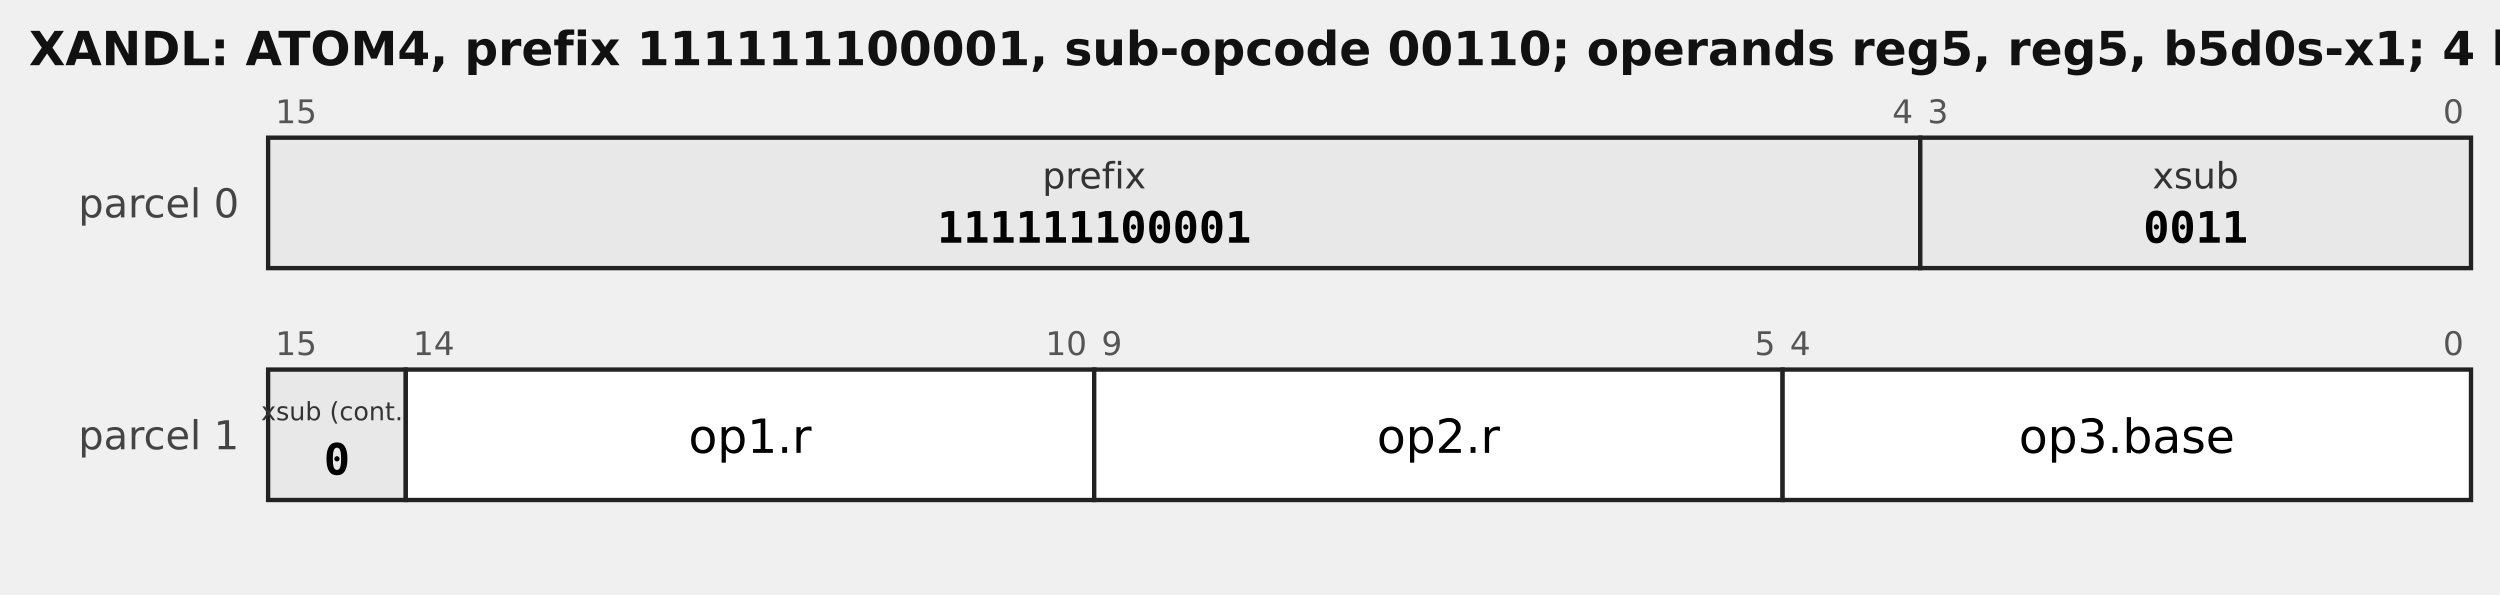
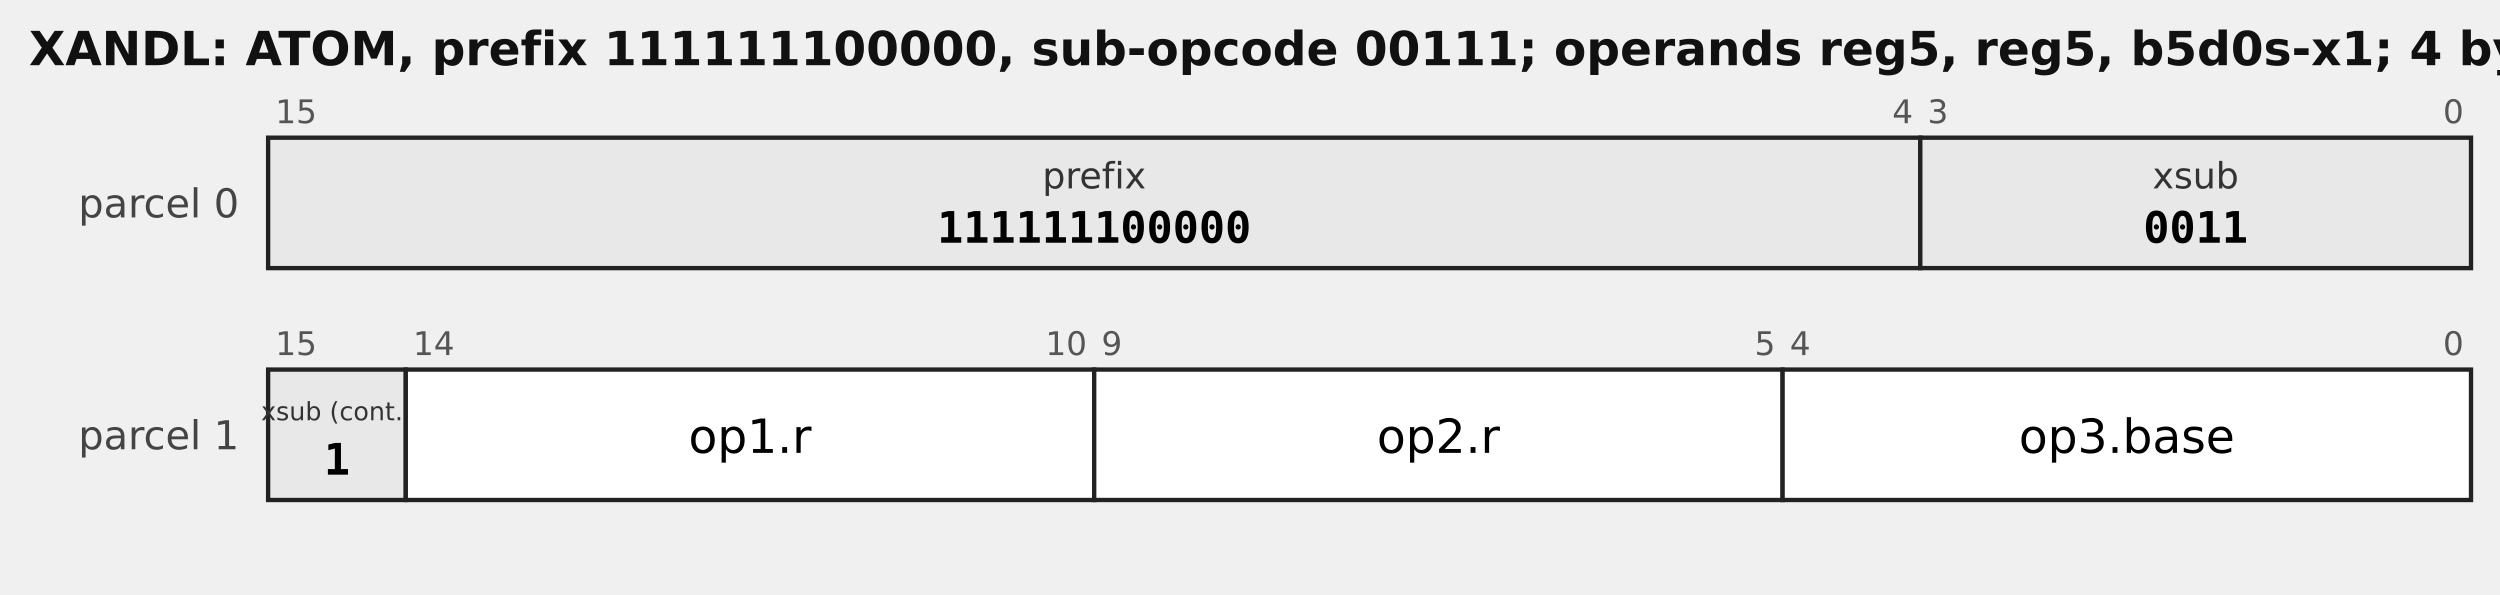
<svg xmlns="http://www.w3.org/2000/svg" width="690" height="164" viewBox="0 0 690 164" font-family="DejaVu Sans, sans-serif">
-   <text x="8" y="18" font-size="13" font-weight="bold" fill="#111">XANDL: ATOM4, prefix 111111100001, sub-opcode 00110; operands reg5, reg5, b5d0s-x1; 4 bytes</text>
+   <text x="8" y="18" font-size="13" font-weight="bold" fill="#111">XANDL: ATOM, prefix 111111100000, sub-opcode 00111; operands reg5, reg5, b5d0s-x1; 4 bytes</text>
  <text x="66" y="60" font-size="11" text-anchor="end" fill="#444">parcel 0</text>
  <rect x="74" y="38" width="456" height="36" fill="#e8e8e8" stroke="#222" stroke-width="1.2" />
  <text x="76" y="34" font-size="9" fill="#555" text-anchor="start">15</text>
  <text x="528" y="34" font-size="9" fill="#555" text-anchor="end">4</text>
  <text x="302.0" y="52" font-size="10.0" text-anchor="middle" font-family="DejaVu Sans, sans-serif" fill="#333">prefix</text>
-   <text x="302.0" y="67" font-size="12.0" text-anchor="middle" font-family="DejaVu Sans Mono, monospace" font-weight="bold">111111100001</text>
+   <text x="302.0" y="67" font-size="12.0" text-anchor="middle" font-family="DejaVu Sans Mono, monospace" font-weight="bold">111111100000</text>
  <rect x="530" y="38" width="152" height="36" fill="#e8e8e8" stroke="#222" stroke-width="1.2" />
  <text x="532" y="34" font-size="9" fill="#555" text-anchor="start">3</text>
  <text x="680" y="34" font-size="9" fill="#555" text-anchor="end">0</text>
  <text x="606.0" y="52" font-size="10.0" text-anchor="middle" font-family="DejaVu Sans, sans-serif" fill="#333">xsub</text>
  <text x="606.0" y="67" font-size="12.0" text-anchor="middle" font-family="DejaVu Sans Mono, monospace" font-weight="bold">0011</text>
  <text x="66" y="124" font-size="11" text-anchor="end" fill="#444">parcel 1</text>
  <rect x="74" y="102" width="38" height="36" fill="#e8e8e8" stroke="#222" stroke-width="1.2" />
  <text x="76" y="98" font-size="9" fill="#555" text-anchor="start">15</text>
  <text x="93.0" y="116" font-size="7.0" text-anchor="middle" font-family="DejaVu Sans, sans-serif" fill="#333">xsub (cont.)</text>
-   <text x="93.0" y="131" font-size="12.0" text-anchor="middle" font-family="DejaVu Sans Mono, monospace" font-weight="bold">0</text>
+   <text x="93.0" y="131" font-size="12.0" text-anchor="middle" font-family="DejaVu Sans Mono, monospace" font-weight="bold">1</text>
  <rect x="112" y="102" width="190" height="36" fill="#ffffff" stroke="#222" stroke-width="1.2" />
  <text x="114" y="98" font-size="9" fill="#555" text-anchor="start">14</text>
  <text x="300" y="98" font-size="9" fill="#555" text-anchor="end">10</text>
  <text x="207.0" y="125" font-size="13.0" text-anchor="middle" font-family="DejaVu Sans, sans-serif">op1.r</text>
  <rect x="302" y="102" width="190" height="36" fill="#ffffff" stroke="#222" stroke-width="1.2" />
  <text x="304" y="98" font-size="9" fill="#555" text-anchor="start">9</text>
  <text x="490" y="98" font-size="9" fill="#555" text-anchor="end">5</text>
  <text x="397.0" y="125" font-size="13.0" text-anchor="middle" font-family="DejaVu Sans, sans-serif">op2.r</text>
  <rect x="492" y="102" width="190" height="36" fill="#ffffff" stroke="#222" stroke-width="1.2" />
  <text x="494" y="98" font-size="9" fill="#555" text-anchor="start">4</text>
  <text x="680" y="98" font-size="9" fill="#555" text-anchor="end">0</text>
  <text x="587.0" y="125" font-size="13.0" text-anchor="middle" font-family="DejaVu Sans, sans-serif">op3.base</text>
</svg>
